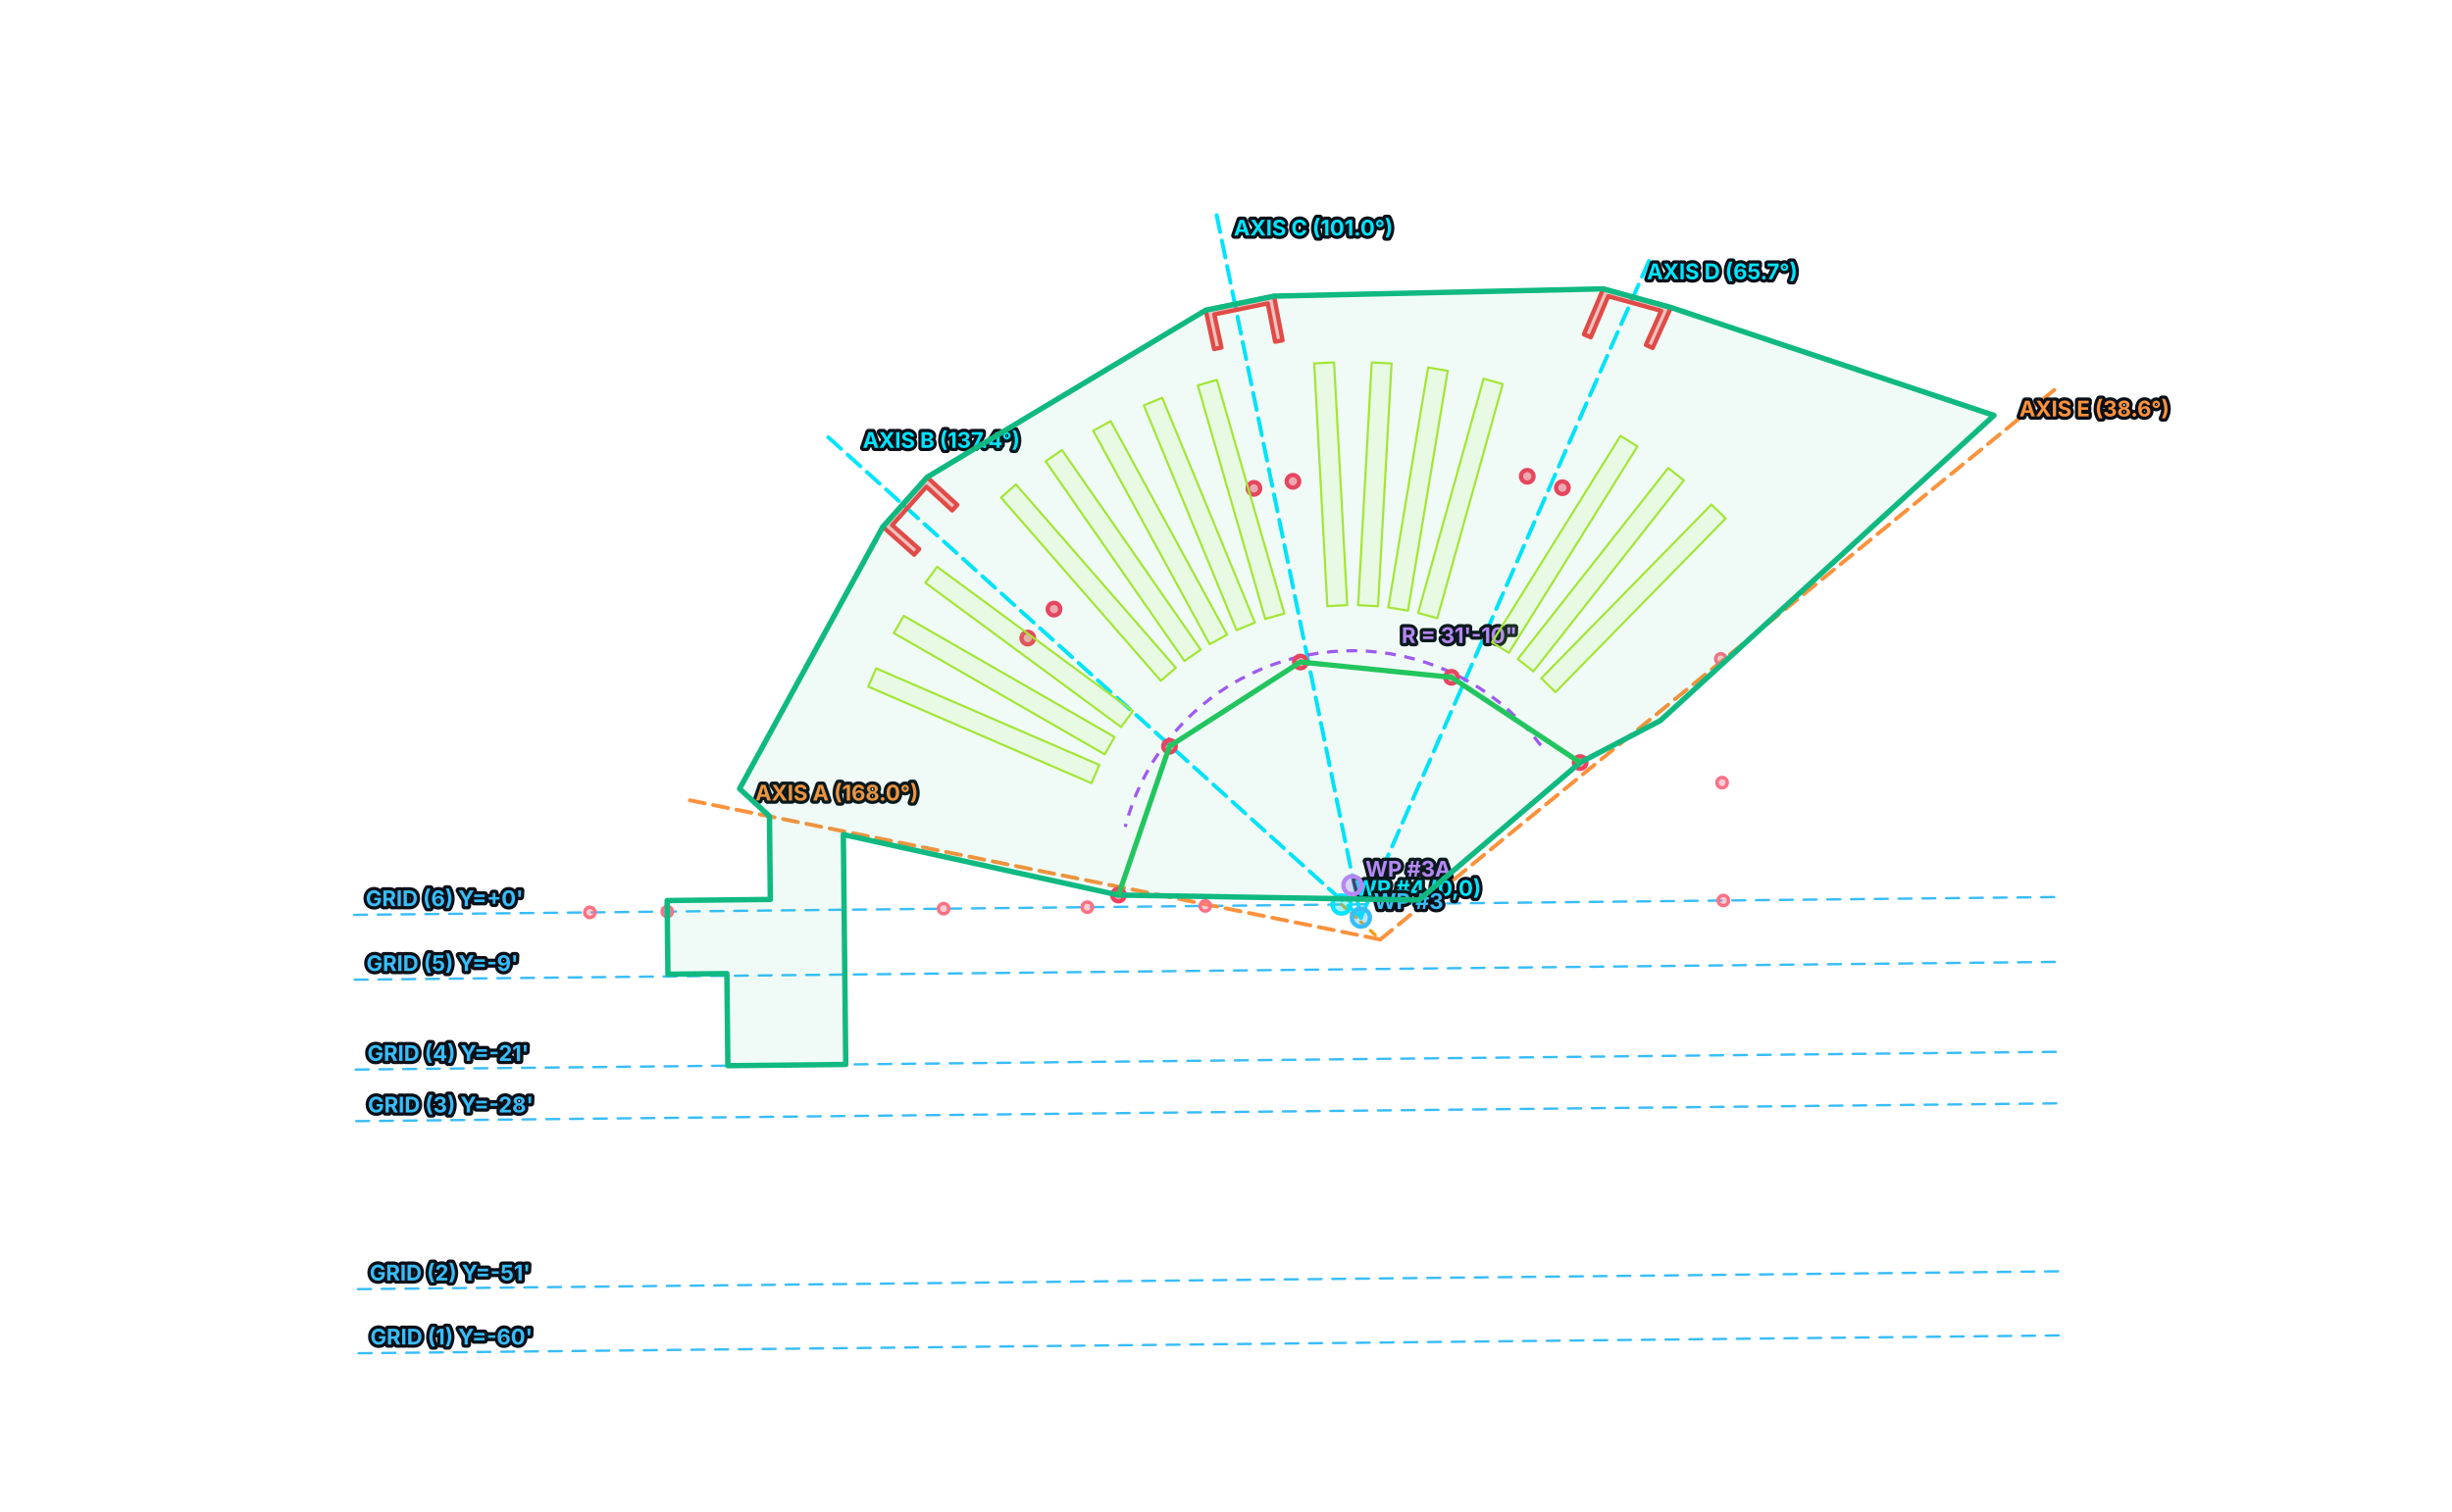
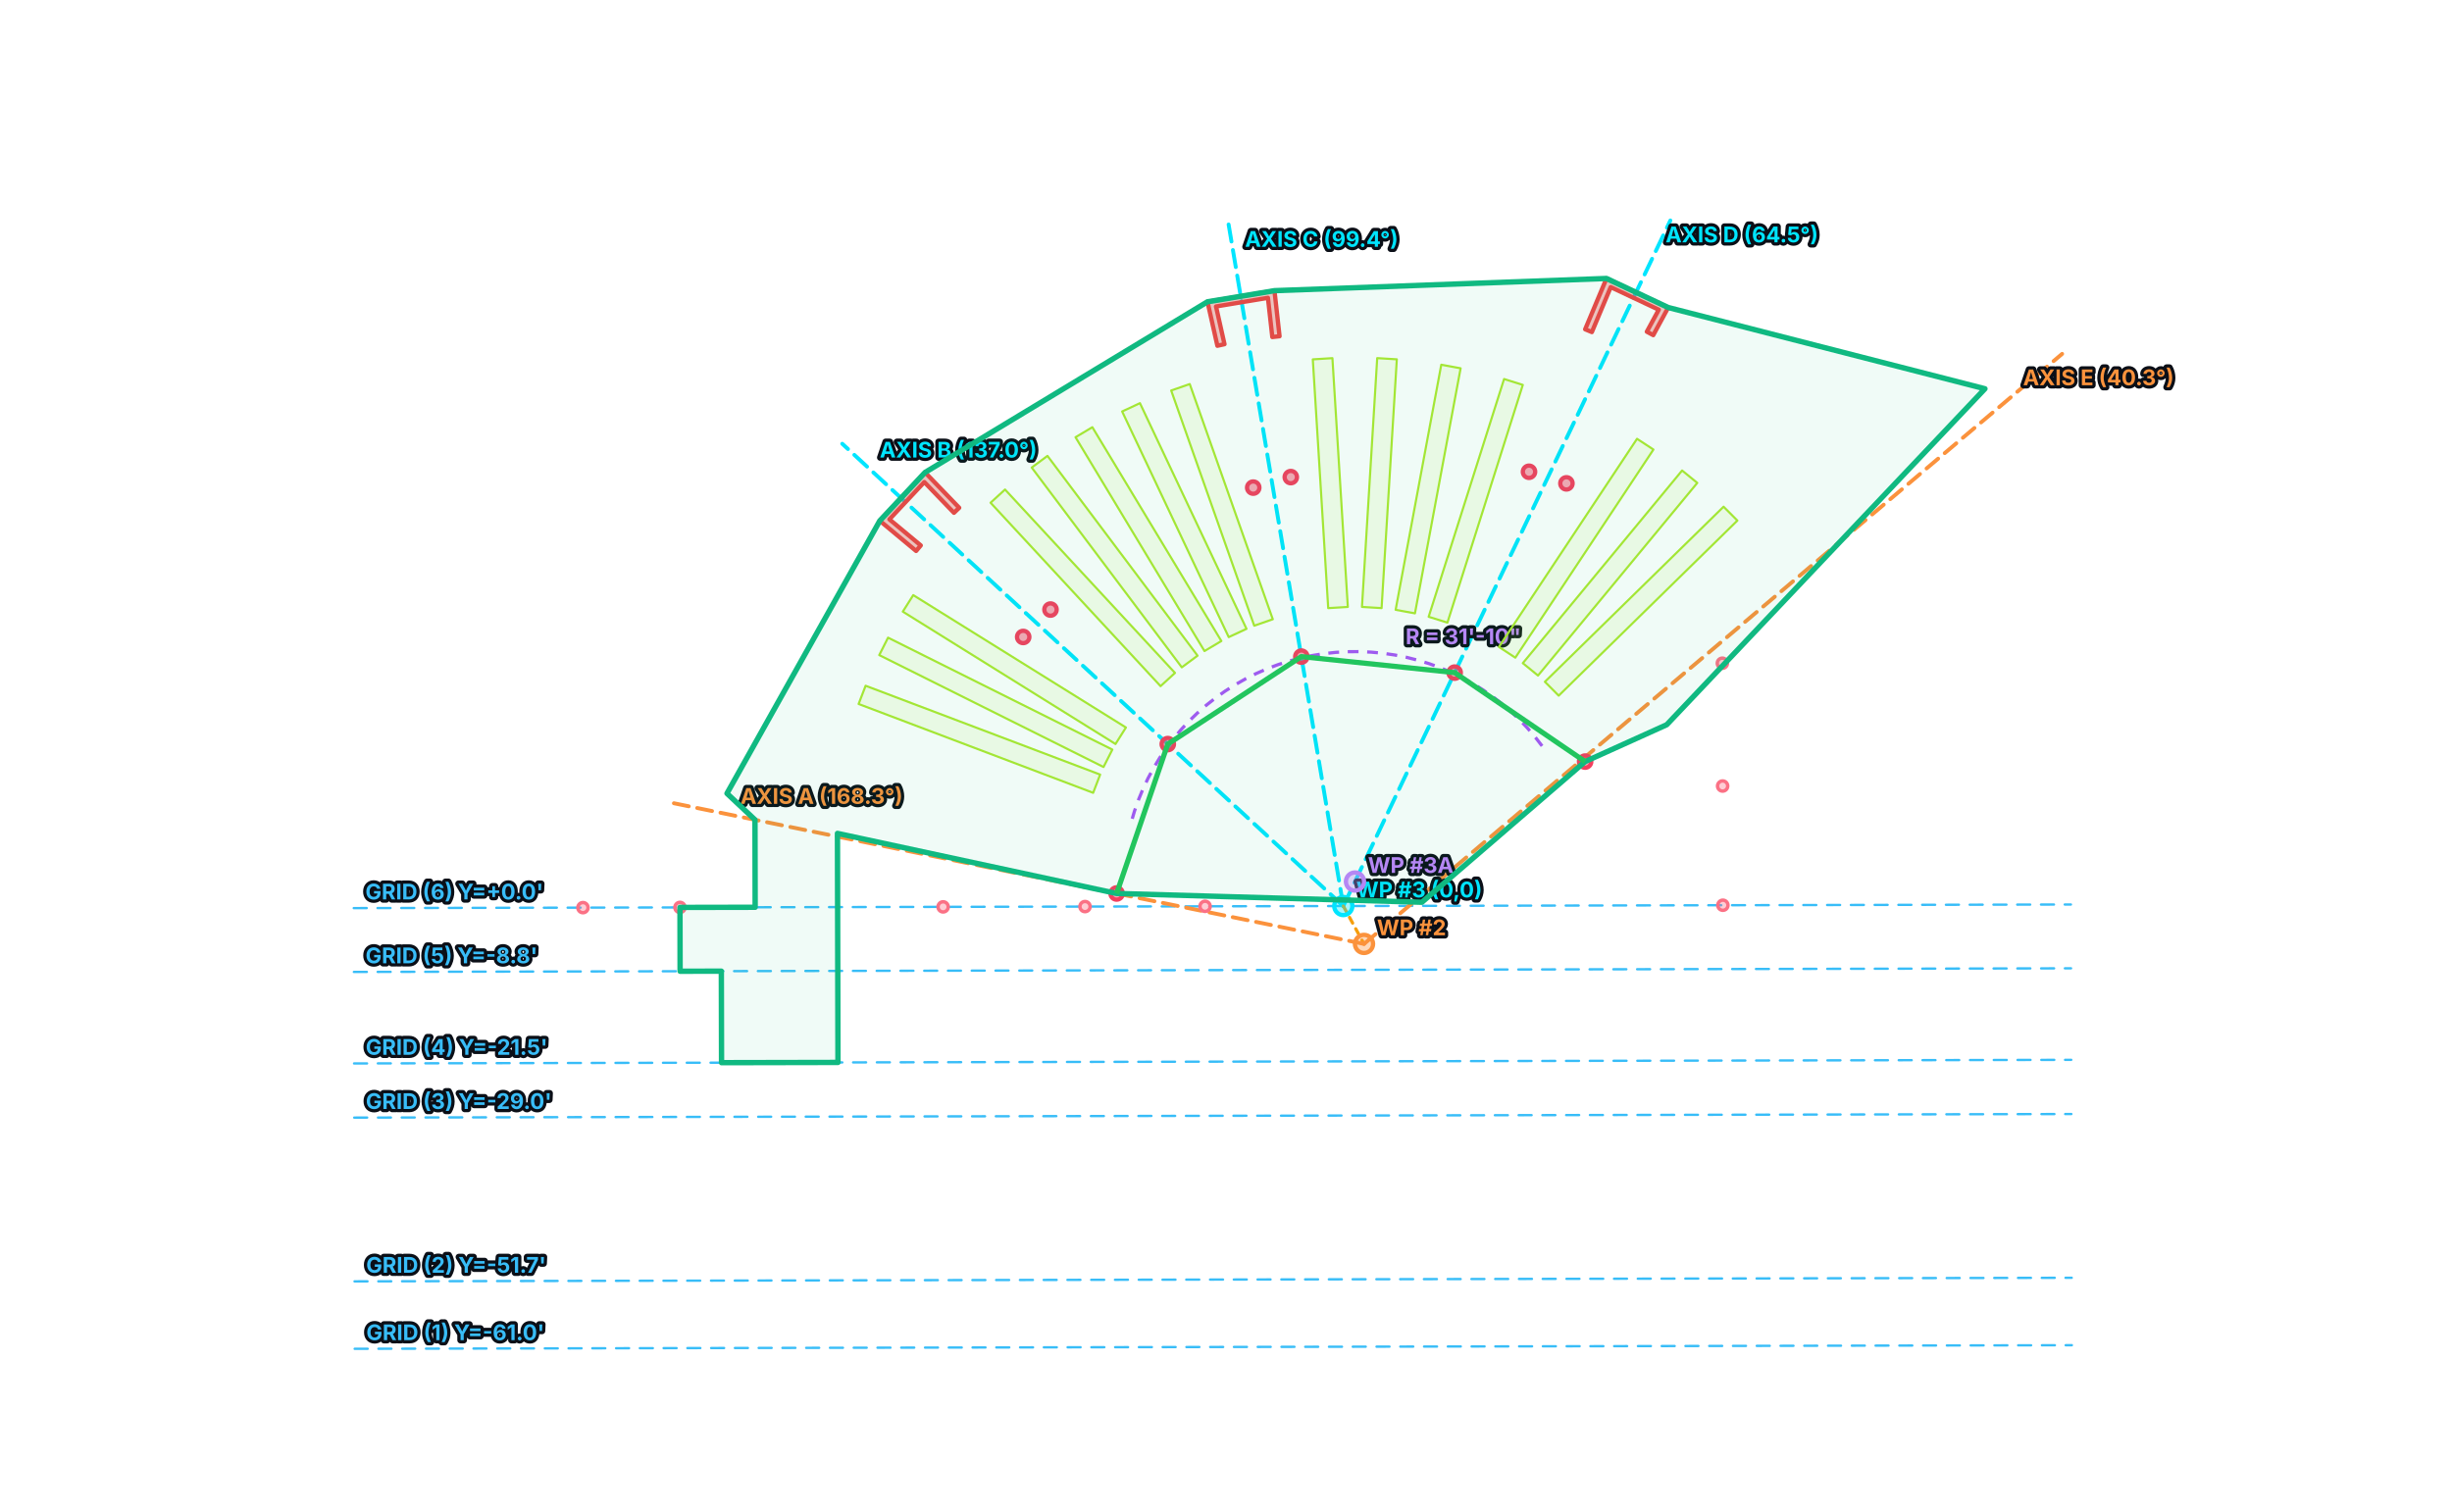
<svg xmlns="http://www.w3.org/2000/svg" viewBox="0 0 1135 700" width="1135" height="700" class="aalto-vector-svg">
  <g class="vec-layer" data-layer="regulating">
-     <line x1="163.88" y1="423.59" x2="955.31" y2="415.30" stroke="#38bdf8" stroke-width="1.1" stroke-dasharray="6,5" stroke-linecap="round" />
-     <text x="169.30" y="419.55" fill="#38bdf8" font-family="Inter, monospace, sans-serif" font-size="10" font-weight="700" paint-order="stroke" stroke="#0b0f17" stroke-width="3" stroke-linejoin="round">GRID (6) Y=+0'</text>
-     <line x1="164.20" y1="453.61" x2="955.62" y2="445.32" stroke="#38bdf8" stroke-width="1.1" stroke-dasharray="6,5" stroke-linecap="round" />
-     <text x="169.61" y="449.57" fill="#38bdf8" font-family="Inter, monospace, sans-serif" font-size="10" font-weight="700" paint-order="stroke" stroke="#0b0f17" stroke-width="3" stroke-linejoin="round">GRID (5) Y=-9'</text>
-     <line x1="164.63" y1="495.22" x2="956.06" y2="486.94" stroke="#38bdf8" stroke-width="1.1" stroke-dasharray="6,5" stroke-linecap="round" />
-     <text x="170.05" y="491.19" fill="#38bdf8" font-family="Inter, monospace, sans-serif" font-size="10" font-weight="700" paint-order="stroke" stroke="#0b0f17" stroke-width="3" stroke-linejoin="round">GRID (4) Y=-21'</text>
-     <line x1="164.88" y1="519.10" x2="956.31" y2="510.82" stroke="#38bdf8" stroke-width="1.1" stroke-dasharray="6,5" stroke-linecap="round" />
-     <text x="170.30" y="515.07" fill="#38bdf8" font-family="Inter, monospace, sans-serif" font-size="10" font-weight="700" paint-order="stroke" stroke="#0b0f17" stroke-width="3" stroke-linejoin="round">GRID (3) Y=-28'</text>
-     <line x1="165.70" y1="596.88" x2="957.12" y2="588.59" stroke="#38bdf8" stroke-width="1.1" stroke-dasharray="6,5" stroke-linecap="round" />
-     <text x="171.11" y="592.85" fill="#38bdf8" font-family="Inter, monospace, sans-serif" font-size="10" font-weight="700" paint-order="stroke" stroke="#0b0f17" stroke-width="3" stroke-linejoin="round">GRID (2) Y=-51'</text>
-     <line x1="166.01" y1="626.56" x2="957.43" y2="618.27" stroke="#38bdf8" stroke-width="1.1" stroke-dasharray="6,5" stroke-linecap="round" />
-     <text x="171.42" y="622.52" fill="#38bdf8" font-family="Inter, monospace, sans-serif" font-size="10" font-weight="700" paint-order="stroke" stroke="#0b0f17" stroke-width="3" stroke-linejoin="round">GRID (1) Y=-60'</text>
-     <line x1="629.93" y1="424.85" x2="381.68" y2="200.92" stroke="#00e5ff" stroke-width="1.8" stroke-dasharray="8,4" stroke-linecap="round" />
-     <text x="399.34" y="207.35" fill="#00e5ff" font-family="Inter, monospace, sans-serif" font-size="10" font-weight="700" paint-order="stroke" stroke="#0b0f17" stroke-width="3" stroke-linejoin="round">AXIS B (137.4°)</text>
-     <line x1="629.93" y1="424.85" x2="562.71" y2="97.35" stroke="#00e5ff" stroke-width="1.8" stroke-dasharray="8,4" stroke-linecap="round" />
-     <text x="571.14" y="109.06" fill="#00e5ff" font-family="Inter, monospace, sans-serif" font-size="10" font-weight="700" paint-order="stroke" stroke="#0b0f17" stroke-width="3" stroke-linejoin="round">AXIS C (101.0°)</text>
-     <line x1="629.93" y1="424.85" x2="764.21" y2="118.67" stroke="#00e5ff" stroke-width="1.8" stroke-dasharray="8,4" stroke-linecap="round" />
-     <text x="762.36" y="129.29" fill="#00e5ff" font-family="Inter, monospace, sans-serif" font-size="10" font-weight="700" paint-order="stroke" stroke="#0b0f17" stroke-width="3" stroke-linejoin="round">AXIS D (65.7°)</text>
-     <line x1="621.00" y1="418.80" x2="638.91" y2="434.99" stroke="#f59e0b" stroke-width="1.5" stroke-dasharray="3,3" stroke-linecap="round" />
-     <line x1="638.91" y1="434.99" x2="317.87" y2="370.25" stroke="#fb923c" stroke-width="1.8" stroke-dasharray="7,4" stroke-linecap="round" />
-     <text x="349.62" y="370.65" fill="#fb923c" font-family="Inter, monospace, sans-serif" font-size="10" font-weight="700" paint-order="stroke" stroke="#0b0f17" stroke-width="3" stroke-linejoin="round">AXIS A (168.0°)</text>
-     <line x1="638.91" y1="434.99" x2="950.87" y2="180.56" stroke="#fb923c" stroke-width="1.8" stroke-dasharray="7,4" stroke-linecap="round" />
-     <text x="934.72" y="192.81" fill="#fb923c" font-family="Inter, monospace, sans-serif" font-size="10" font-weight="700" paint-order="stroke" stroke="#0b0f17" stroke-width="3" stroke-linejoin="round">AXIS E (38.6°)</text>
-     <polyline points="713.21,345.13 709.78,340.75 706.14,336.56 702.28,332.56 698.23,328.76 693.99,325.17 689.56,321.81 684.98,318.67 680.23,315.78 675.35,313.13 670.34,310.73 665.21,308.59 659.98,306.72 654.66,305.12 649.26,303.79 643.80,302.74 638.30,301.97 632.77,301.49 627.21,301.28 621.66,301.37 616.11,301.73 610.59,302.38 605.12,303.31 599.69,304.52 594.34,306.00 589.07,307.76 583.89,309.78 578.83,312.07 573.89,314.61 569.08,317.40 564.43,320.44 559.93,323.70 555.61,327.20 551.48,330.91 547.53,334.82 543.80,338.94 540.28,343.23 536.98,347.71 533.92,352.34 531.10,357.13 528.52,362.05 526.20,367.10 524.15,372.26 522.36,377.52 520.84,382.87" fill="none" stroke="#a855f7" stroke-width="1.5" stroke-dasharray="5,4" stroke-linejoin="round" />
-     <text x="648.76" y="297.74" fill="#c084fc" font-family="Inter, monospace, sans-serif" font-size="10" font-weight="700" paint-order="stroke" stroke="#0b0f17" stroke-width="3" stroke-linejoin="round">R = 31'-10"</text>
-     <circle cx="621.00" cy="418.80" r="4.20" fill="#00e5ff" fill-opacity="0.35" stroke="#00e5ff" stroke-width="2.0" />
-     <text x="627.00" y="414.80" fill="#00e5ff" font-family="Inter, monospace, sans-serif" font-size="10" font-weight="700" paint-order="stroke" stroke="#0b0f17" stroke-width="3" stroke-linejoin="round">WP #4 (0,0)</text>
-     <circle cx="629.93" cy="424.85" r="4.20" fill="#38bdf8" fill-opacity="0.35" stroke="#38bdf8" stroke-width="2.0" />
-     <text x="635.93" y="420.85" fill="#38bdf8" font-family="Inter, monospace, sans-serif" font-size="10" font-weight="700" paint-order="stroke" stroke="#0b0f17" stroke-width="3" stroke-linejoin="round">WP #3</text>
-     <circle cx="626.02" cy="409.88" r="4.20" fill="#c084fc" fill-opacity="0.35" stroke="#c084fc" stroke-width="2.0" />
-     <text x="632.02" y="405.88" fill="#c084fc" font-family="Inter, monospace, sans-serif" font-size="10" font-weight="700" paint-order="stroke" stroke="#0b0f17" stroke-width="3" stroke-linejoin="round">WP #3A</text>
+     <line x1="163.75" y1="420.46" x2="958.60" y2="418.79" stroke="#38bdf8" stroke-width="1.1" stroke-dasharray="6,5" stroke-linecap="round" />
+     <text x="169.12" y="416.45" fill="#38bdf8" font-family="Inter, monospace, sans-serif" font-size="10" font-weight="700" paint-order="stroke" stroke="#0b0f17" stroke-width="3" stroke-linejoin="round">GRID (6) Y=+0.0'</text>
+     <line x1="163.81" y1="450.01" x2="958.66" y2="448.34" stroke="#38bdf8" stroke-width="1.1" stroke-dasharray="6,5" stroke-linecap="round" />
+     <text x="169.18" y="446.00" fill="#38bdf8" font-family="Inter, monospace, sans-serif" font-size="10" font-weight="700" paint-order="stroke" stroke="#0b0f17" stroke-width="3" stroke-linejoin="round">GRID (5) Y=-8.8'</text>
+     <line x1="163.90" y1="492.38" x2="958.75" y2="490.71" stroke="#38bdf8" stroke-width="1.1" stroke-dasharray="6,5" stroke-linecap="round" />
+     <text x="169.27" y="488.37" fill="#38bdf8" font-family="Inter, monospace, sans-serif" font-size="10" font-weight="700" paint-order="stroke" stroke="#0b0f17" stroke-width="3" stroke-linejoin="round">GRID (4) Y=-21.5'</text>
+     <line x1="163.96" y1="517.46" x2="958.80" y2="515.80" stroke="#38bdf8" stroke-width="1.1" stroke-dasharray="6,5" stroke-linecap="round" />
+     <text x="169.32" y="513.46" fill="#38bdf8" font-family="Inter, monospace, sans-serif" font-size="10" font-weight="700" paint-order="stroke" stroke="#0b0f17" stroke-width="3" stroke-linejoin="round">GRID (3) Y=-29.0'</text>
+     <line x1="164.11" y1="593.28" x2="958.96" y2="591.62" stroke="#38bdf8" stroke-width="1.1" stroke-dasharray="6,5" stroke-linecap="round" />
+     <text x="169.48" y="589.28" fill="#38bdf8" font-family="Inter, monospace, sans-serif" font-size="10" font-weight="700" paint-order="stroke" stroke="#0b0f17" stroke-width="3" stroke-linejoin="round">GRID (2) Y=-51.7'</text>
+     <line x1="164.18" y1="624.50" x2="959.03" y2="622.84" stroke="#38bdf8" stroke-width="1.1" stroke-dasharray="6,5" stroke-linecap="round" />
+     <text x="169.55" y="620.50" fill="#38bdf8" font-family="Inter, monospace, sans-serif" font-size="10" font-weight="700" paint-order="stroke" stroke="#0b0f17" stroke-width="3" stroke-linejoin="round">GRID (1) Y=-61.0'</text>
+     <line x1="621.80" y1="419.50" x2="389.88" y2="205.47" stroke="#00e5ff" stroke-width="1.8" stroke-dasharray="8,4" stroke-linecap="round" />
+     <text x="407.22" y="211.85" fill="#00e5ff" font-family="Inter, monospace, sans-serif" font-size="10" font-weight="700" paint-order="stroke" stroke="#0b0f17" stroke-width="3" stroke-linejoin="round">AXIS B (137.0°)</text>
+     <line x1="621.80" y1="419.50" x2="568.51" y2="102.77" stroke="#00e5ff" stroke-width="1.8" stroke-dasharray="8,4" stroke-linecap="round" />
+     <text x="576.29" y="114.27" fill="#00e5ff" font-family="Inter, monospace, sans-serif" font-size="10" font-weight="700" paint-order="stroke" stroke="#0b0f17" stroke-width="3" stroke-linejoin="round">AXIS C (99.4°)</text>
+     <line x1="621.80" y1="419.50" x2="773.19" y2="102.08" stroke="#00e5ff" stroke-width="1.8" stroke-dasharray="8,4" stroke-linecap="round" />
+     <text x="770.98" y="112.20" fill="#00e5ff" font-family="Inter, monospace, sans-serif" font-size="10" font-weight="700" paint-order="stroke" stroke="#0b0f17" stroke-width="3" stroke-linejoin="round">AXIS D (64.5°)</text>
+     <line x1="621.80" y1="419.50" x2="631.38" y2="437.04" stroke="#f59e0b" stroke-width="1.5" stroke-dasharray="3,3" stroke-linecap="round" />
+     <line x1="631.38" y1="437.04" x2="308.06" y2="371.12" stroke="#fb923c" stroke-width="1.8" stroke-dasharray="7,4" stroke-linecap="round" />
+     <text x="342.75" y="372.18" fill="#fb923c" font-family="Inter, monospace, sans-serif" font-size="10" font-weight="700" paint-order="stroke" stroke="#0b0f17" stroke-width="3" stroke-linejoin="round">AXIS A (168.3°)</text>
+     <line x1="631.38" y1="437.04" x2="954.53" y2="163.85" stroke="#fb923c" stroke-width="1.8" stroke-dasharray="7,4" stroke-linecap="round" />
+     <text x="936.45" y="178.36" fill="#fb923c" font-family="Inter, monospace, sans-serif" font-size="10" font-weight="700" paint-order="stroke" stroke="#0b0f17" stroke-width="3" stroke-linejoin="round">AXIS E (40.3°)</text>
+     <polyline points="713.81,345.39 710.47,341.08 706.90,336.93 703.13,332.98 699.16,329.22 695.00,325.67 690.66,322.33 686.16,319.22 681.50,316.34 676.70,313.71 671.77,311.32 666.73,309.18 661.58,307.30 656.34,305.69 651.02,304.34 645.65,303.27 640.22,302.47 634.76,301.95 629.28,301.70 623.79,301.74 618.32,302.05 612.86,302.64 607.45,303.51 602.09,304.65 596.79,306.06 591.57,307.74 586.44,309.68 581.42,311.88 576.53,314.33 571.76,317.03 567.14,319.96 562.68,323.13 558.38,326.52 554.27,330.12 550.34,333.93 546.62,337.93 543.11,342.12 539.82,346.48 536.75,351.00 533.93,355.67 531.35,360.47 529.02,365.41 526.94,370.45 525.13,375.59 523.59,380.82" fill="none" stroke="#a855f7" stroke-width="1.5" stroke-dasharray="5,4" stroke-linejoin="round" />
+     <text x="650.60" y="298.26" fill="#c084fc" font-family="Inter, monospace, sans-serif" font-size="10" font-weight="700" paint-order="stroke" stroke="#0b0f17" stroke-width="3" stroke-linejoin="round">R = 31'-10"</text>
+     <circle cx="621.80" cy="419.50" r="4.20" fill="#00e5ff" fill-opacity="0.35" stroke="#00e5ff" stroke-width="2.0" />
+     <text x="627.80" y="415.50" fill="#00e5ff" font-family="Inter, monospace, sans-serif" font-size="10" font-weight="700" paint-order="stroke" stroke="#0b0f17" stroke-width="3" stroke-linejoin="round">WP #3 (0,0)</text>
+     <circle cx="631.38" cy="437.04" r="4.20" fill="#fb923c" fill-opacity="0.35" stroke="#fb923c" stroke-width="2.0" />
+     <text x="637.38" y="433.04" fill="#fb923c" font-family="Inter, monospace, sans-serif" font-size="10" font-weight="700" paint-order="stroke" stroke="#0b0f17" stroke-width="3" stroke-linejoin="round">WP #2</text>
+     <circle cx="627.21" cy="408.16" r="4.20" fill="#c084fc" fill-opacity="0.35" stroke="#c084fc" stroke-width="2.0" />
+     <text x="633.21" y="404.16" fill="#c084fc" font-family="Inter, monospace, sans-serif" font-size="10" font-weight="700" paint-order="stroke" stroke="#0b0f17" stroke-width="3" stroke-linejoin="round">WP #3A</text>
  </g>
  <g class="vec-layer" data-layer="structure">
-     <polygon points="408.64,243.92 429.15,220.93 443.11,233.76 440.75,236.32 428.85,225.37 413.00,243.14 425.49,254.23 423.18,256.83" fill="#ef4444" fill-opacity="0.32" stroke="#ef4444" stroke-width="2.0" stroke-linejoin="round" />
-     <polygon points="558.12,143.61 589.73,137.10 593.67,157.56 590.25,158.22 586.83,140.49 562.10,145.58 565.39,160.91 561.99,161.64" fill="#ef4444" fill-opacity="0.32" stroke="#ef4444" stroke-width="2.0" stroke-linejoin="round" />
-     <polygon points="742.11,133.73 773.45,142.36 765.02,161.12 761.85,159.70 768.94,143.92 744.43,137.17 736.37,156.17 733.17,154.81" fill="#ef4444" fill-opacity="0.32" stroke="#ef4444" stroke-width="2.0" stroke-linejoin="round" />
-     <circle cx="517.72" cy="414.42" r="2.90" fill="#f43f5e" fill-opacity="0.45" stroke="#f43f5e" stroke-width="2.0" />
-     <circle cx="541.35" cy="345.53" r="2.90" fill="#f43f5e" fill-opacity="0.45" stroke="#f43f5e" stroke-width="2.0" />
-     <circle cx="601.95" cy="306.52" r="2.90" fill="#f43f5e" fill-opacity="0.45" stroke="#f43f5e" stroke-width="2.0" />
-     <circle cx="671.86" cy="313.60" r="2.90" fill="#f43f5e" fill-opacity="0.45" stroke="#f43f5e" stroke-width="2.0" />
-     <circle cx="731.43" cy="353.06" r="2.90" fill="#f43f5e" fill-opacity="0.45" stroke="#f43f5e" stroke-width="2.0" />
-     <circle cx="475.74" cy="295.45" r="2.90" fill="#f43f5e" fill-opacity="0.45" stroke="#f43f5e" stroke-width="2.0" />
-     <circle cx="487.88" cy="282.02" r="2.90" fill="#f43f5e" fill-opacity="0.45" stroke="#f43f5e" stroke-width="2.0" />
-     <circle cx="580.43" cy="226.12" r="2.90" fill="#f43f5e" fill-opacity="0.45" stroke="#f43f5e" stroke-width="2.0" />
-     <circle cx="598.48" cy="222.86" r="2.90" fill="#f43f5e" fill-opacity="0.45" stroke="#f43f5e" stroke-width="2.0" />
-     <circle cx="706.95" cy="220.53" r="2.90" fill="#f43f5e" fill-opacity="0.45" stroke="#f43f5e" stroke-width="2.0" />
-     <circle cx="723.21" cy="225.82" r="2.90" fill="#f43f5e" fill-opacity="0.45" stroke="#f43f5e" stroke-width="2.0" />
-     <circle cx="273.05" cy="422.44" r="2.39" fill="#fb7185" fill-opacity="0.35" stroke="#fb7185" stroke-width="1.6" />
-     <circle cx="308.86" cy="422.07" r="2.39" fill="#fb7185" fill-opacity="0.35" stroke="#fb7185" stroke-width="1.6" />
-     <circle cx="436.79" cy="420.73" r="2.39" fill="#fb7185" fill-opacity="0.35" stroke="#fb7185" stroke-width="1.6" />
-     <circle cx="503.31" cy="420.03" r="2.39" fill="#fb7185" fill-opacity="0.35" stroke="#fb7185" stroke-width="1.6" />
-     <circle cx="557.89" cy="419.46" r="2.39" fill="#fb7185" fill-opacity="0.35" stroke="#fb7185" stroke-width="1.6" />
-     <circle cx="797.71" cy="416.95" r="2.39" fill="#fb7185" fill-opacity="0.35" stroke="#fb7185" stroke-width="1.6" />
-     <circle cx="797.13" cy="362.37" r="2.39" fill="#fb7185" fill-opacity="0.35" stroke="#fb7185" stroke-width="1.6" />
-     <circle cx="796.53" cy="305.06" r="2.39" fill="#fb7185" fill-opacity="0.35" stroke="#fb7185" stroke-width="1.6" />
+     <polygon points="407.25,241.12 428.20,218.73 444.00,235.11 441.57,237.43 427.85,223.20 411.70,240.46 426.21,252.53 424.05,255.09" fill="#ef4444" fill-opacity="0.32" stroke="#ef4444" stroke-width="2.0" stroke-linejoin="round" />
+     <polygon points="558.94,139.72 589.93,134.58 592.29,155.68 588.94,156.05 586.91,137.91 562.88,141.90 566.80,159.36 563.51,160.09" fill="#ef4444" fill-opacity="0.32" stroke="#ef4444" stroke-width="2.0" stroke-linejoin="round" />
+     <polygon points="743.62,128.93 772.20,142.38 765.27,155.17 762.30,153.58 767.82,143.40 745.58,132.94 736.86,153.75 733.75,152.46" fill="#ef4444" fill-opacity="0.32" stroke="#ef4444" stroke-width="2.0" stroke-linejoin="round" />
+     <circle cx="516.87" cy="413.69" r="2.86" fill="#f43f5e" fill-opacity="0.45" stroke="#f43f5e" stroke-width="2.0" />
+     <circle cx="540.55" cy="344.52" r="2.86" fill="#f43f5e" fill-opacity="0.45" stroke="#f43f5e" stroke-width="2.0" />
+     <circle cx="602.37" cy="304.01" r="2.86" fill="#f43f5e" fill-opacity="0.45" stroke="#f43f5e" stroke-width="2.0" />
+     <circle cx="673.34" cy="311.43" r="2.86" fill="#f43f5e" fill-opacity="0.45" stroke="#f43f5e" stroke-width="2.0" />
+     <circle cx="733.73" cy="352.62" r="2.86" fill="#f43f5e" fill-opacity="0.45" stroke="#f43f5e" stroke-width="2.0" />
+     <circle cx="473.62" cy="294.92" r="2.86" fill="#f43f5e" fill-opacity="0.45" stroke="#f43f5e" stroke-width="2.0" />
+     <circle cx="486.26" cy="282.23" r="2.86" fill="#f43f5e" fill-opacity="0.45" stroke="#f43f5e" stroke-width="2.0" />
+     <circle cx="580.10" cy="225.77" r="2.86" fill="#f43f5e" fill-opacity="0.45" stroke="#f43f5e" stroke-width="2.0" />
+     <circle cx="597.49" cy="220.90" r="2.86" fill="#f43f5e" fill-opacity="0.45" stroke="#f43f5e" stroke-width="2.0" />
+     <circle cx="707.76" cy="218.43" r="2.86" fill="#f43f5e" fill-opacity="0.45" stroke="#f43f5e" stroke-width="2.0" />
+     <circle cx="725.08" cy="223.80" r="2.86" fill="#f43f5e" fill-opacity="0.45" stroke="#f43f5e" stroke-width="2.0" />
+     <circle cx="269.84" cy="420.24" r="2.36" fill="#fb7185" fill-opacity="0.35" stroke="#fb7185" stroke-width="1.6" />
+     <circle cx="314.75" cy="420.14" r="2.36" fill="#fb7185" fill-opacity="0.35" stroke="#fb7185" stroke-width="1.6" />
+     <circle cx="436.56" cy="419.89" r="2.36" fill="#fb7185" fill-opacity="0.35" stroke="#fb7185" stroke-width="1.6" />
+     <circle cx="502.24" cy="419.75" r="2.36" fill="#fb7185" fill-opacity="0.35" stroke="#fb7185" stroke-width="1.6" />
+     <circle cx="557.81" cy="419.63" r="2.36" fill="#fb7185" fill-opacity="0.35" stroke="#fb7185" stroke-width="1.6" />
+     <circle cx="797.50" cy="419.13" r="2.36" fill="#fb7185" fill-opacity="0.35" stroke="#fb7185" stroke-width="1.6" />
+     <circle cx="797.38" cy="363.94" r="2.36" fill="#fb7185" fill-opacity="0.35" stroke="#fb7185" stroke-width="1.6" />
+     <circle cx="797.26" cy="307.07" r="2.36" fill="#fb7185" fill-opacity="0.35" stroke="#fb7185" stroke-width="1.6" />
  </g>
  <g class="vec-layer" data-layer="walls">
-     <polygon points="356.17,377.90 342.34,365.20 408.64,243.92 429.15,220.93 558.12,143.61 589.73,137.10 742.11,133.73 773.45,142.36 923.01,192.33 768.52,333.67 731.43,353.06 656.80,416.72 517.72,414.42 390.37,386.42 391.49,492.85 336.91,493.42 336.46,450.78 309.17,451.06 308.81,416.95 356.57,416.45" fill="#10b981" fill-opacity="0.06" stroke="#10b981" stroke-width="2.5" stroke-linejoin="round" />
-     <polyline points="517.72,414.42 541.35,345.53 601.95,306.52 671.86,313.60 731.43,353.06" fill="none" stroke="#22c55e" stroke-width="2.4" stroke-linejoin="round" />
+     <polygon points="349.47,379.56 336.51,367.36 407.25,241.12 428.20,218.73 558.94,139.72 589.93,134.58 743.62,128.93 772.20,142.38 918.80,180.00 771.50,335.56 733.73,352.62 658.17,417.75 516.87,413.69 387.65,385.87 387.88,491.91 333.99,492.02 333.90,449.65 314.81,449.69 314.75,420.14 349.55,420.07" fill="#10b981" fill-opacity="0.06" stroke="#10b981" stroke-width="2.5" stroke-linejoin="round" />
+     <polyline points="516.87,413.69 540.55,344.52 602.37,304.01 673.34,311.43 733.73,352.62" fill="none" stroke="#22c55e" stroke-width="2.4" stroke-linejoin="round" />
  </g>
  <g class="vec-layer" data-layer="stairs_millwork">
-     <polygon points="508.88,354.17 405.56,309.45 401.90,317.91 505.22,362.62" fill="#a3e635" fill-opacity="0.10" stroke="#a3e635" stroke-width="1.0" stroke-linejoin="round" />
-     <polygon points="515.94,341.26 418.34,285.14 413.75,293.13 511.35,349.25" fill="#a3e635" fill-opacity="0.10" stroke="#a3e635" stroke-width="1.0" stroke-linejoin="round" />
-     <polygon points="524.41,329.24 433.80,262.43 428.33,269.85 518.95,336.65" fill="#a3e635" fill-opacity="0.10" stroke="#a3e635" stroke-width="1.0" stroke-linejoin="round" />
-     <polygon points="544.27,309.16 470.27,224.32 463.33,230.38 537.33,315.21" fill="#a3e635" fill-opacity="0.10" stroke="#a3e635" stroke-width="1.0" stroke-linejoin="round" />
-     <polygon points="555.82,300.80 491.57,208.35 484.01,213.61 548.26,306.05" fill="#a3e635" fill-opacity="0.10" stroke="#a3e635" stroke-width="1.0" stroke-linejoin="round" />
-     <polygon points="568.01,293.85 514.12,195.01 506.03,199.42 559.92,298.26" fill="#a3e635" fill-opacity="0.10" stroke="#a3e635" stroke-width="1.0" stroke-linejoin="round" />
-     <polygon points="580.88,288.27 537.98,184.18 529.46,187.69 572.37,291.78" fill="#a3e635" fill-opacity="0.10" stroke="#a3e635" stroke-width="1.0" stroke-linejoin="round" />
-     <polygon points="594.50,284.05 563.28,175.88 554.43,178.44 585.65,286.60" fill="#a3e635" fill-opacity="0.10" stroke="#a3e635" stroke-width="1.0" stroke-linejoin="round" />
-     <polygon points="623.61,280.18 617.52,167.77 608.33,168.26 614.41,280.68" fill="#a3e635" fill-opacity="0.10" stroke="#a3e635" stroke-width="1.0" stroke-linejoin="round" />
-     <polygon points="637.86,280.70 644.14,168.30 634.95,167.78 628.66,280.19" fill="#a3e635" fill-opacity="0.10" stroke="#a3e635" stroke-width="1.0" stroke-linejoin="round" />
-     <polygon points="651.74,282.73 670.13,171.67 661.04,170.16 642.65,281.23" fill="#a3e635" fill-opacity="0.10" stroke="#a3e635" stroke-width="1.0" stroke-linejoin="round" />
-     <polygon points="665.32,286.25 695.60,177.82 686.73,175.34 656.45,283.78" fill="#a3e635" fill-opacity="0.10" stroke="#a3e635" stroke-width="1.0" stroke-linejoin="round" />
-     <polygon points="698.44,302.25 757.93,206.68 750.11,201.81 690.62,297.39" fill="#a3e635" fill-opacity="0.10" stroke="#a3e635" stroke-width="1.0" stroke-linejoin="round" />
-     <polygon points="709.81,310.85 779.43,222.38 772.19,216.68 702.57,305.15" fill="#a3e635" fill-opacity="0.10" stroke="#a3e635" stroke-width="1.0" stroke-linejoin="round" />
-     <polygon points="720.02,320.48 798.78,240.04 792.20,233.60 713.44,314.03" fill="#a3e635" fill-opacity="0.10" stroke="#a3e635" stroke-width="1.0" stroke-linejoin="round" />
+     <polygon points="509.25,358.64 400.68,317.51 397.44,325.95 506.01,367.08" fill="#a3e635" fill-opacity="0.10" stroke="#a3e635" stroke-width="1.0" stroke-linejoin="round" />
+     <polygon points="514.89,347.06 411.07,295.24 406.99,303.31 510.81,355.13" fill="#a3e635" fill-opacity="0.10" stroke="#a3e635" stroke-width="1.0" stroke-linejoin="round" />
+     <polygon points="521.18,336.83 422.73,275.54 417.90,283.19 516.35,344.48" fill="#a3e635" fill-opacity="0.10" stroke="#a3e635" stroke-width="1.0" stroke-linejoin="round" />
+     <polygon points="543.89,311.57 465.21,226.65 458.52,232.77 537.20,317.69" fill="#a3e635" fill-opacity="0.10" stroke="#a3e635" stroke-width="1.0" stroke-linejoin="round" />
+     <polygon points="554.33,303.58 484.86,211.08 477.57,216.48 547.04,308.98" fill="#a3e635" fill-opacity="0.10" stroke="#a3e635" stroke-width="1.0" stroke-linejoin="round" />
+     <polygon points="565.35,296.80 505.64,197.80 497.84,202.44 557.54,301.44" fill="#a3e635" fill-opacity="0.10" stroke="#a3e635" stroke-width="1.0" stroke-linejoin="round" />
+     <polygon points="576.99,291.16 527.67,186.67 519.43,190.51 568.76,294.99" fill="#a3e635" fill-opacity="0.10" stroke="#a3e635" stroke-width="1.0" stroke-linejoin="round" />
+     <polygon points="589.16,286.72 550.72,177.82 542.13,180.80 580.57,289.71" fill="#a3e635" fill-opacity="0.10" stroke="#a3e635" stroke-width="1.0" stroke-linejoin="round" />
+     <polygon points="623.89,281.02 616.76,165.83 607.68,166.39 614.81,281.57" fill="#a3e635" fill-opacity="0.10" stroke="#a3e635" stroke-width="1.0" stroke-linejoin="round" />
+     <polygon points="639.52,281.56 646.57,166.37 637.49,165.82 630.44,281.01" fill="#a3e635" fill-opacity="0.10" stroke="#a3e635" stroke-width="1.0" stroke-linejoin="round" />
+     <polygon points="654.96,283.99 676.10,170.52 667.15,168.87 646.02,282.35" fill="#a3e635" fill-opacity="0.10" stroke="#a3e635" stroke-width="1.0" stroke-linejoin="round" />
+     <polygon points="669.99,288.28 704.89,178.21 696.22,175.49 661.31,285.57" fill="#a3e635" fill-opacity="0.10" stroke="#a3e635" stroke-width="1.0" stroke-linejoin="round" />
+     <polygon points="701.42,304.51 765.35,208.14 757.76,203.17 693.83,299.54" fill="#a3e635" fill-opacity="0.10" stroke="#a3e635" stroke-width="1.0" stroke-linejoin="round" />
+     <polygon points="711.92,312.78 785.65,223.58 778.62,217.85 704.89,307.05" fill="#a3e635" fill-opacity="0.10" stroke="#a3e635" stroke-width="1.0" stroke-linejoin="round" />
+     <polygon points="721.50,322.09 804.21,241.03 797.82,234.61 715.11,315.67" fill="#a3e635" fill-opacity="0.10" stroke="#a3e635" stroke-width="1.0" stroke-linejoin="round" />
  </g>
</svg>
